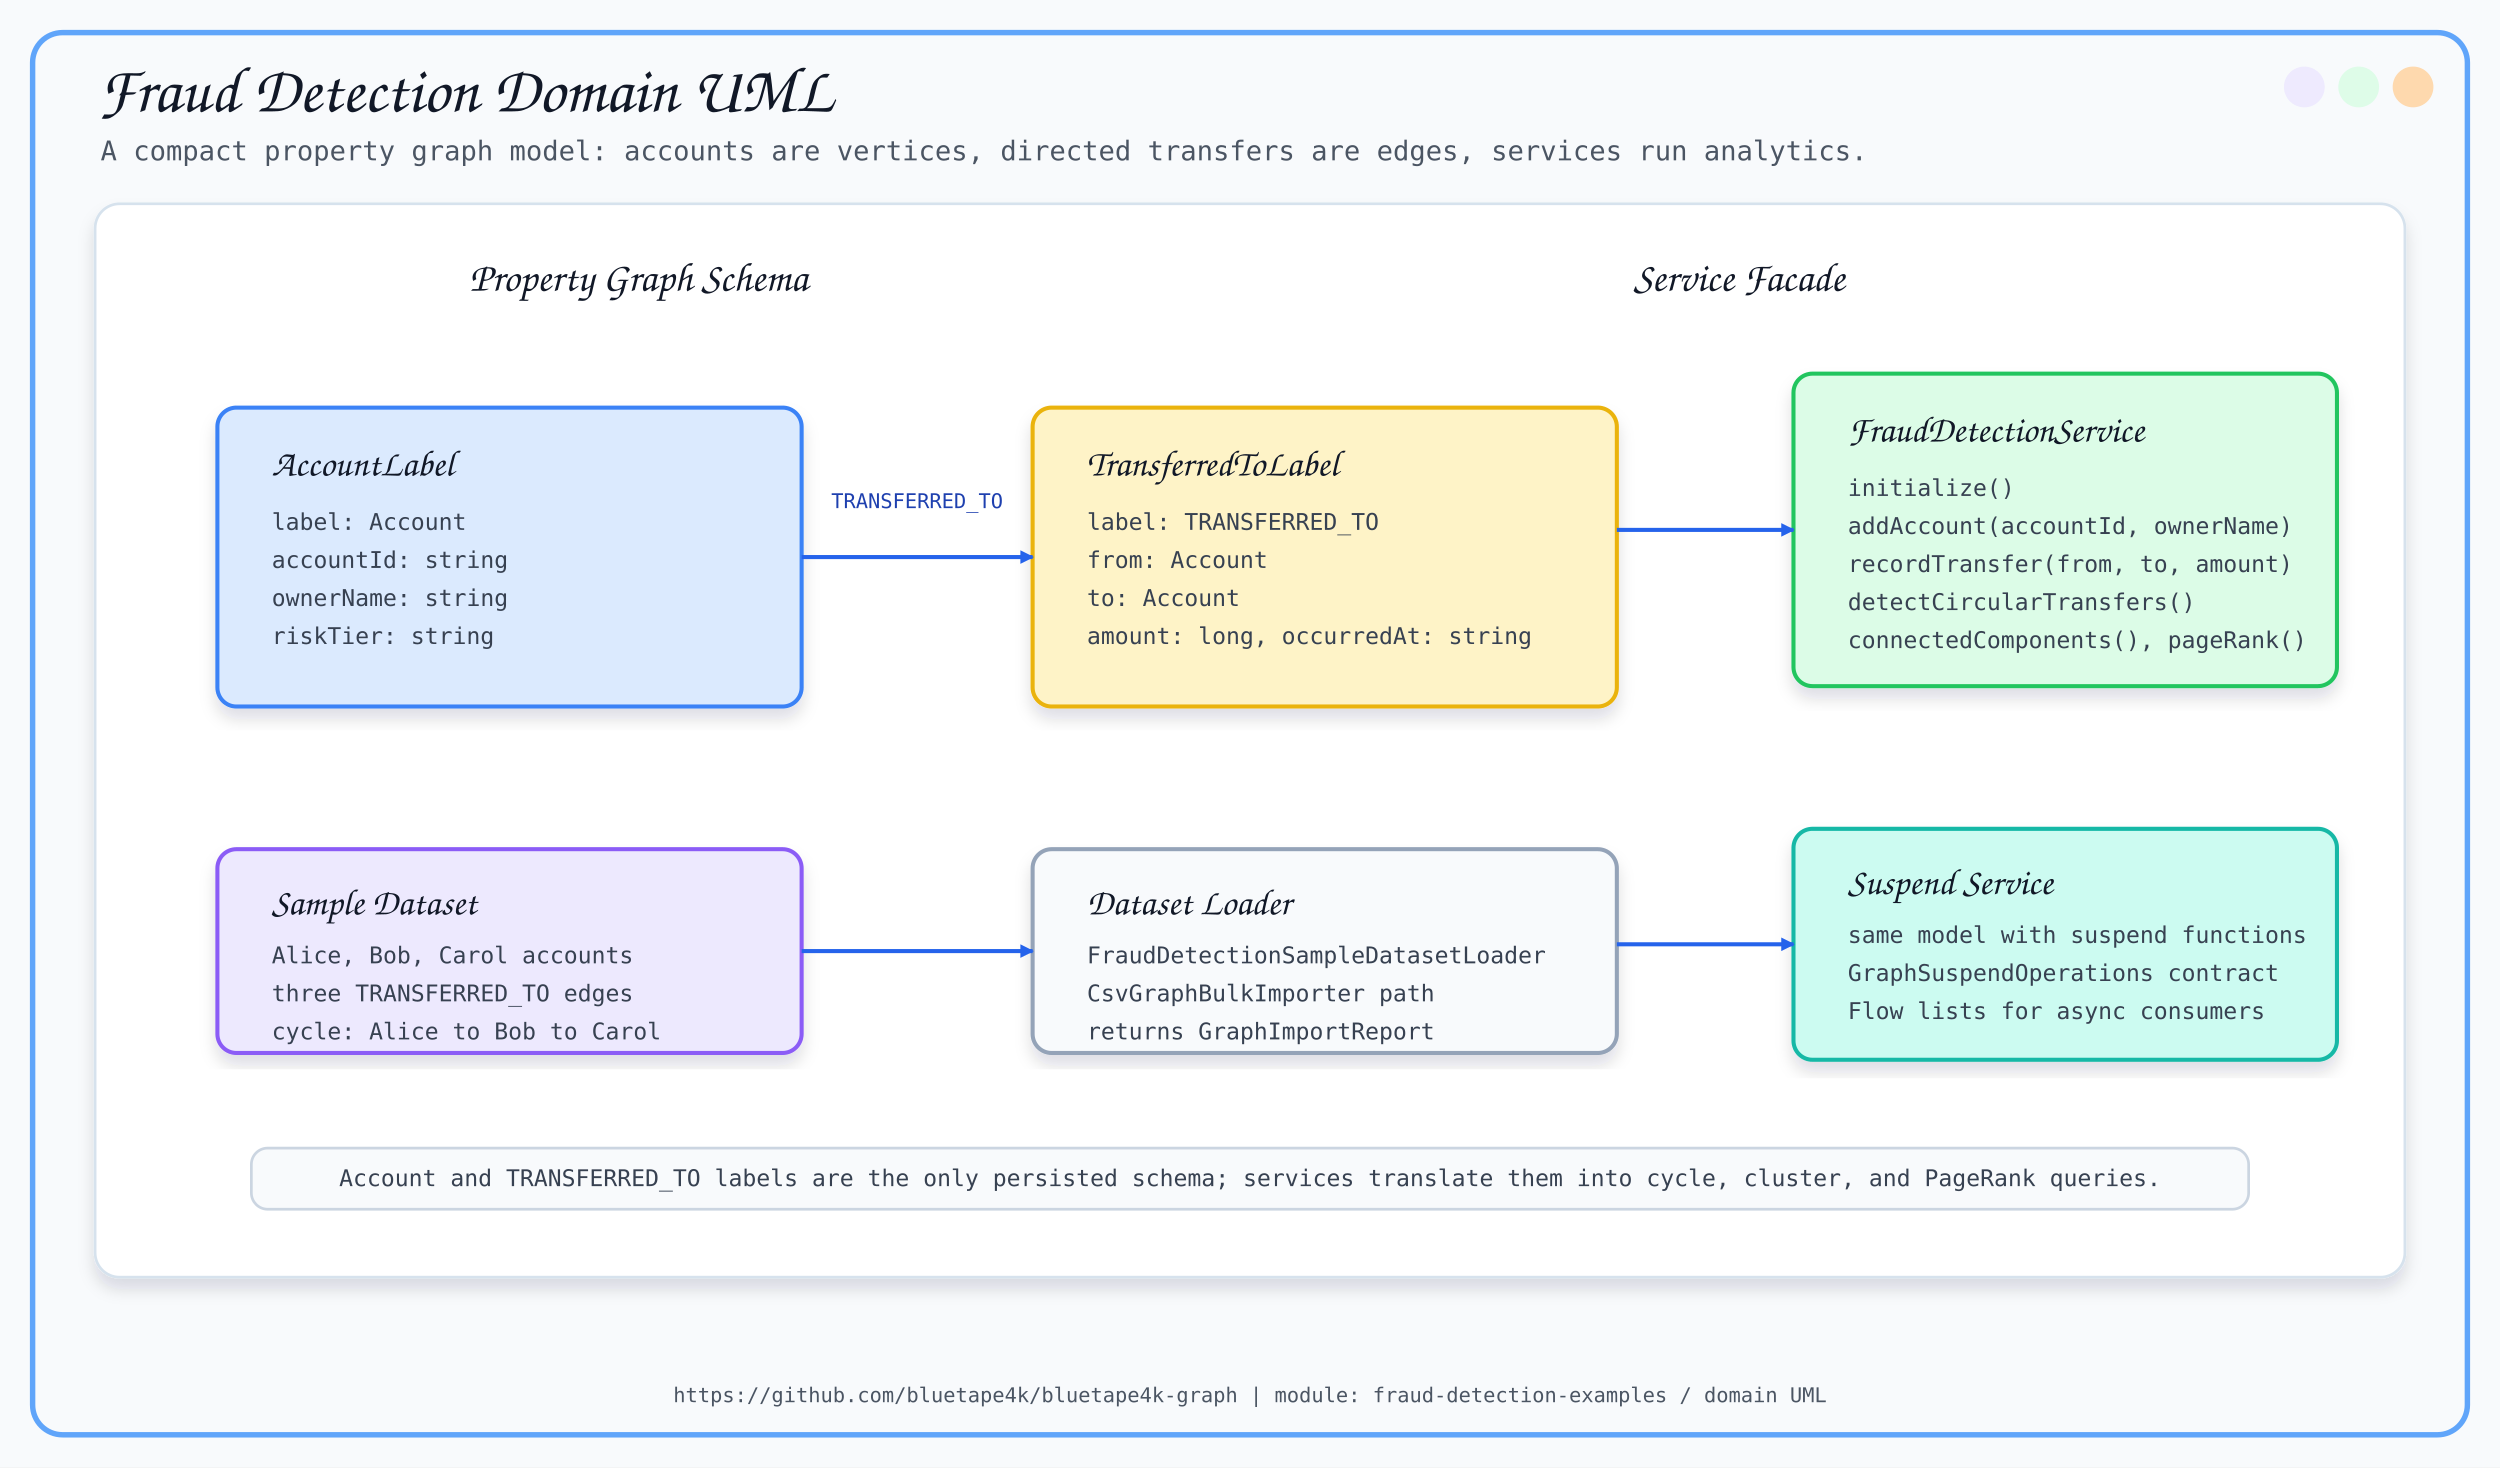
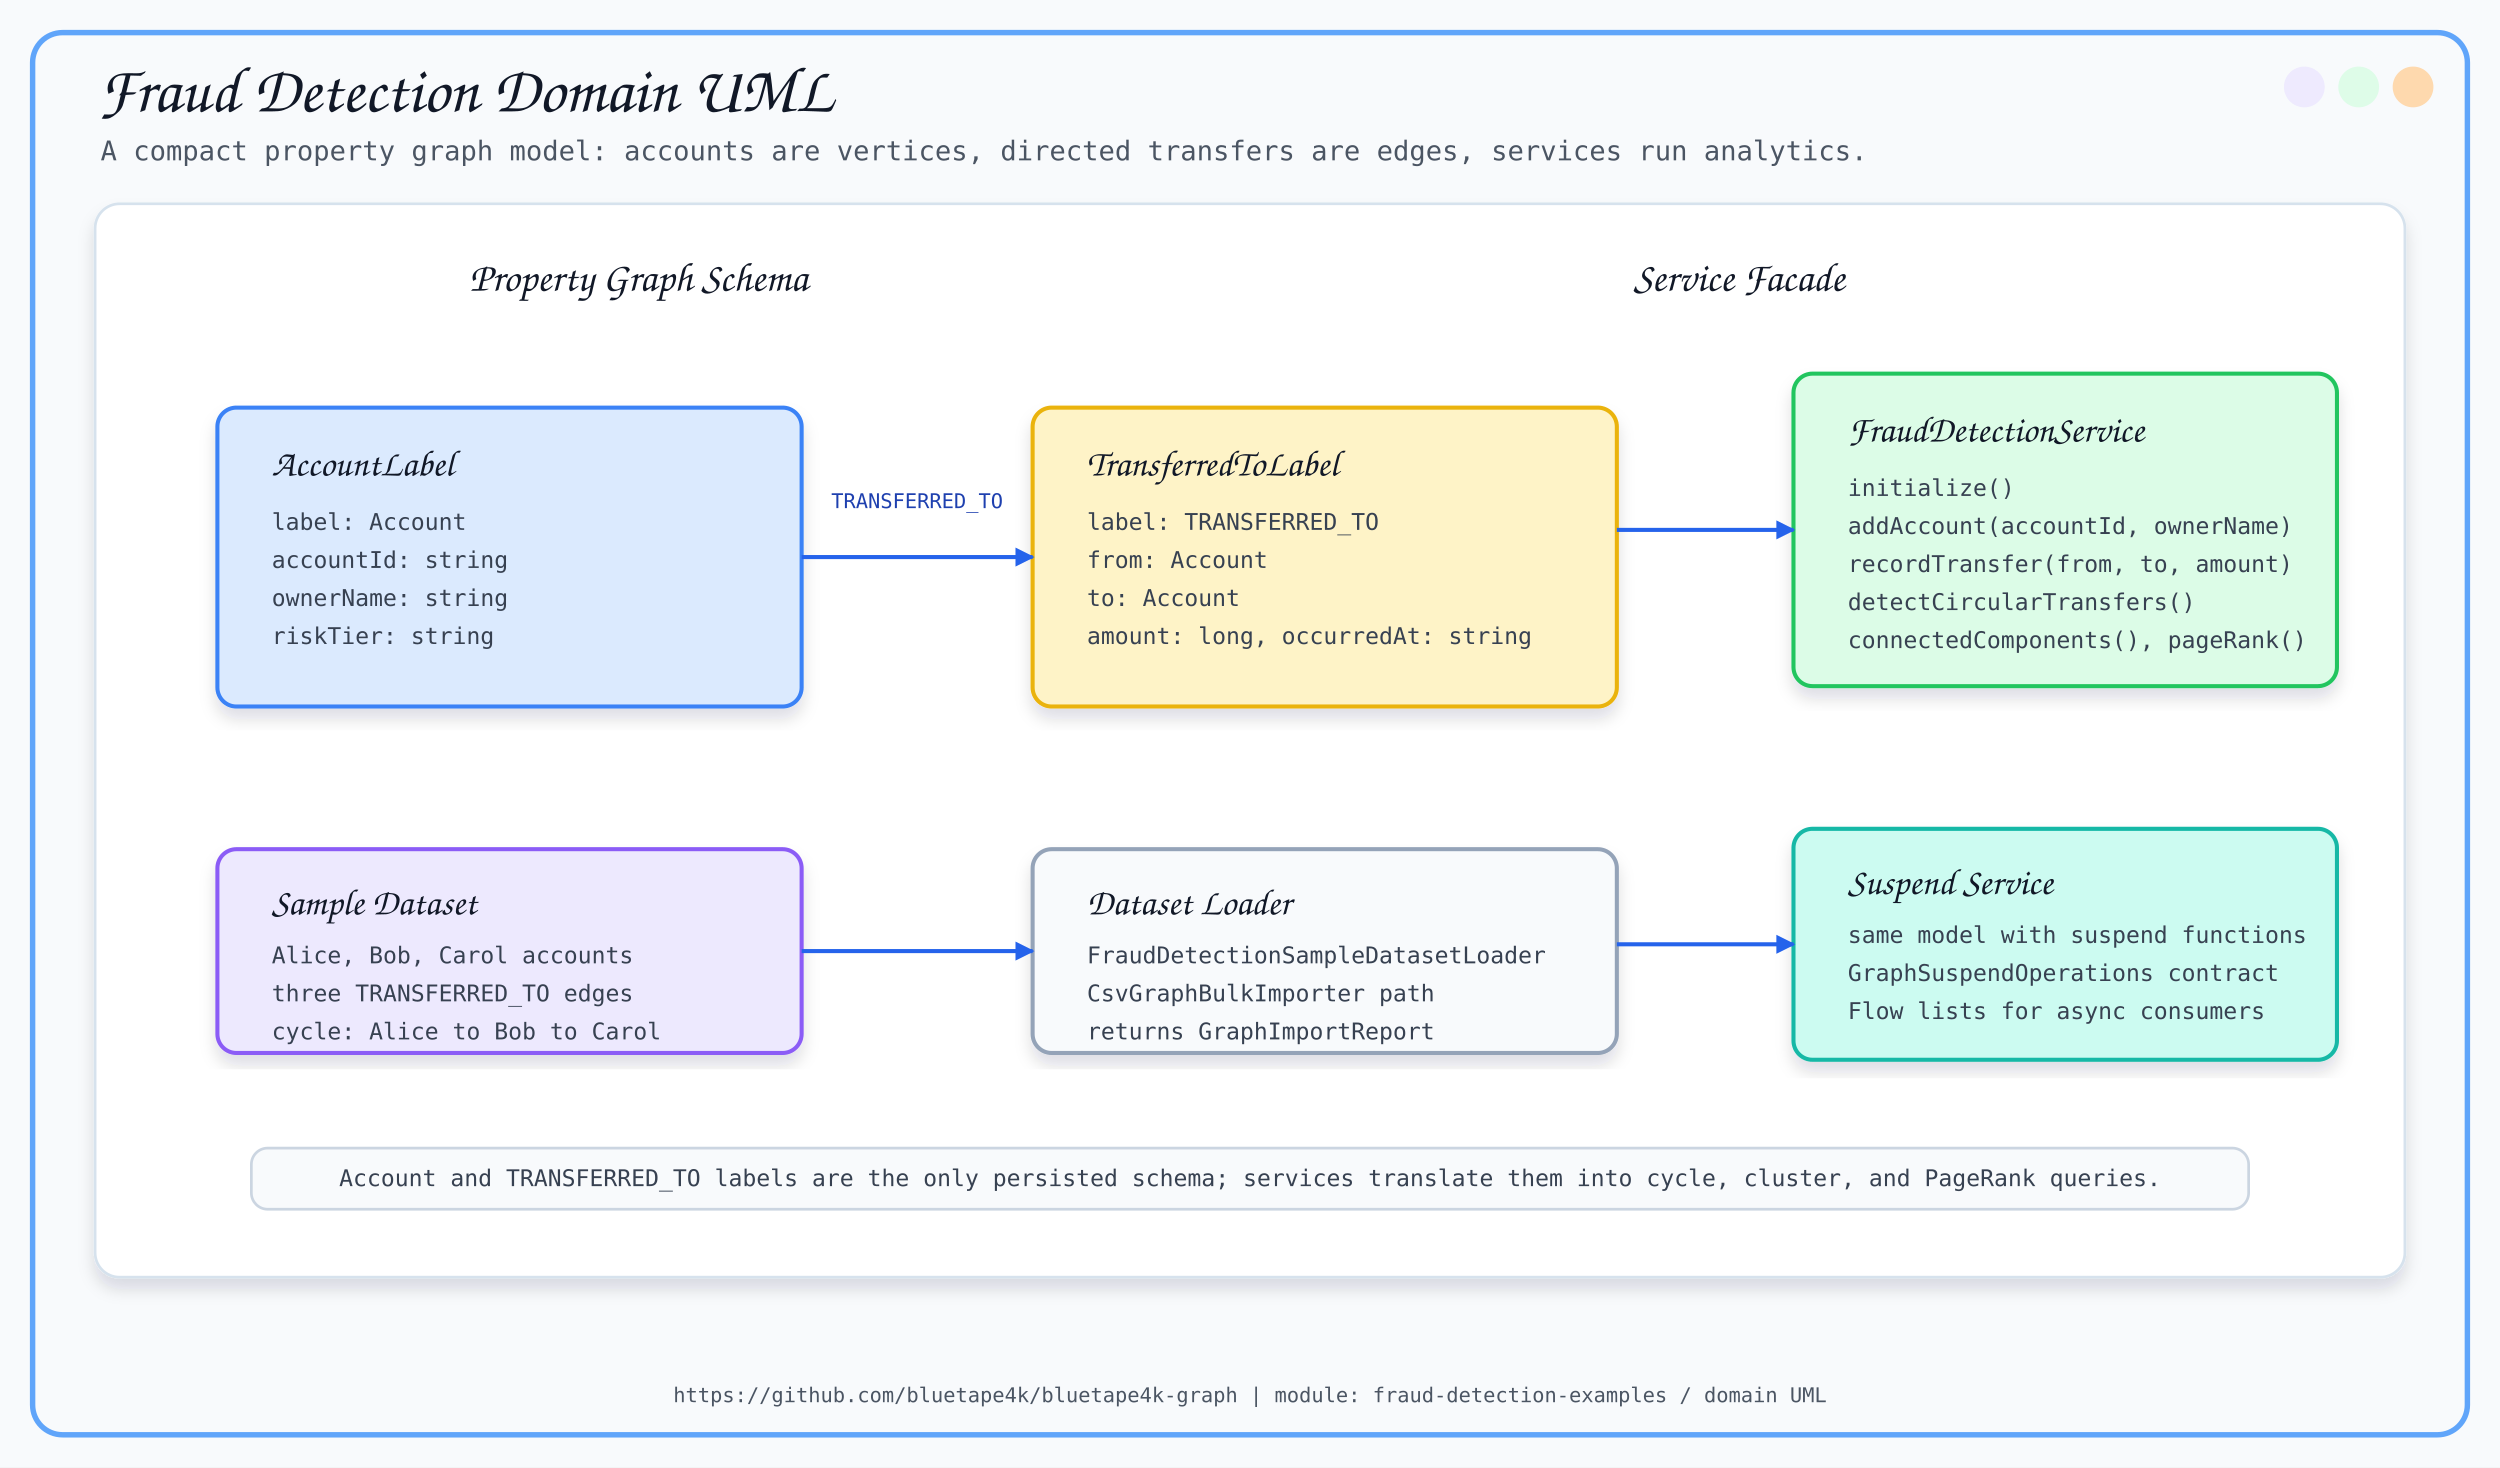
<svg xmlns="http://www.w3.org/2000/svg" width="1840" height="1080" viewBox="0 0 1840 1080">
  <defs>
    <filter id="softShadow" x="-8%" y="-8%" width="116%" height="116%">
      <feDropShadow dx="0" dy="8" stdDeviation="6" flood-color="#0F172A" flood-opacity="0.13" />
    </filter>
-     <marker markerUnits="userSpaceOnUse" id="arrow" viewBox="0 0 10 10" refX="9" refY="5" markerWidth="10" markerHeight="10" orient="auto">
+     <marker markerUnits="userSpaceOnUse" id="arrow" viewBox="0 0 10 10" refX="9" refY="5" markerWidth="14" markerHeight="14" orient="auto">
      <path d="M 0 0 L 10 5 L 0 10 z" fill="#2563EB" />
    </marker>
  </defs>
  <style>
    marker path, marker polygon, marker polyline { stroke-dasharray: none !important; }
    .title { font-family: 'Architects Daughter', cursive; font-size: 48px; fill: #111827; }
    .subtitle { font-family: 'Comic Mono', monospace; font-size: 20px; fill: #4B5563; }
    .section { font-family: 'Architects Daughter', cursive; font-size: 30px; fill: #111827; }
    .label { font-family: 'Architects Daughter', cursive; font-size: 27px; fill: #111827; }
    .small { font-family: 'Comic Mono', monospace; font-size: 17px; fill: #374151; }
    .tiny { font-family: 'Comic Mono', monospace; font-size: 15px; fill: #4B5563; }
    .card { filter: url(#softShadow); }
    .line { stroke: #2563EB; stroke-width: 3; fill: none; marker-end: url(#arrow); }
    .rel { font-family: 'Comic Mono', monospace; font-size: 15px; fill: #1E40AF; }
  </style>
  <rect x="0" y="0" width="1840" height="1080" fill="#F8FAFC" />
  <rect x="24" y="24" width="1792" height="1032" rx="22" fill="none" stroke="#60A5FA" stroke-width="4" />
  <circle cx="1776" cy="64" r="15" fill="#FED7AA" opacity="0.95" />
  <circle cx="1736" cy="64" r="15" fill="#DCFCE7" opacity="0.95" />
  <circle cx="1696" cy="64" r="15" fill="#EDE9FE" opacity="0.95" />
  <text x="72" y="82" class="title">Fraud Detection Domain UML</text>
  <text x="74" y="118" class="subtitle">A compact property graph model: accounts are vertices, directed transfers are edges, services run analytics.</text>
  <rect x="70" y="150" width="1700" height="790" rx="18" fill="#FFFFFF" stroke="#D6E2ED" stroke-width="2" filter="url(#softShadow)" />
  <text x="470" y="214" text-anchor="middle" class="section">Property Graph Schema</text>
  <text x="1280" y="214" text-anchor="middle" class="section">Service Facade</text>
  <rect x="160" y="300" width="430" height="220" rx="14" fill="#DBEAFE" stroke="#3B82F6" stroke-width="3" class="card" />
  <text x="200" y="350" class="label">AccountLabel</text>
  <text x="200" y="390" class="small">label: Account</text>
  <text x="200" y="418" class="small">accountId: string</text>
  <text x="200" y="446" class="small">ownerName: string</text>
  <text x="200" y="474" class="small">riskTier: string</text>
  <rect x="760" y="300" width="430" height="220" rx="14" fill="#FEF3C7" stroke="#EAB308" stroke-width="3" class="card" />
  <text x="800" y="350" class="label">TransferredToLabel</text>
  <text x="800" y="390" class="small">label: TRANSFERRED_TO</text>
  <text x="800" y="418" class="small">from: Account</text>
  <text x="800" y="446" class="small">to: Account</text>
  <text x="800" y="474" class="small">amount: long, occurredAt: string</text>
  <path d="M 590 410 L 760 410" class="line" />
  <text x="675" y="374" text-anchor="middle" class="rel" stroke="#FFFFFF" stroke-width="8" stroke-linejoin="round">TRANSFERRED_TO</text>
  <text x="675" y="374" text-anchor="middle" class="rel">TRANSFERRED_TO</text>
  <rect x="160" y="625" width="430" height="150" rx="14" fill="#EDE9FE" stroke="#8B5CF6" stroke-width="3" class="card" />
  <text x="200" y="673" class="label">Sample Dataset</text>
  <text x="200" y="709" class="small">Alice, Bob, Carol accounts</text>
  <text x="200" y="737" class="small">three TRANSFERRED_TO edges</text>
  <text x="200" y="765" class="small">cycle: Alice to Bob to Carol</text>
  <rect x="760" y="625" width="430" height="150" rx="14" fill="#F8FAFC" stroke="#94A3B8" stroke-width="3" class="card" />
  <text x="800" y="673" class="label">Dataset Loader</text>
  <text x="800" y="709" class="small">FraudDetectionSampleDatasetLoader</text>
  <text x="800" y="737" class="small">CsvGraphBulkImporter path</text>
  <text x="800" y="765" class="small">returns GraphImportReport</text>
  <rect x="1320" y="275" width="400" height="230" rx="14" fill="#DCFCE7" stroke="#22C55E" stroke-width="3" class="card" />
  <text x="1360" y="325" class="label">FraudDetectionService</text>
  <text x="1360" y="365" class="small">initialize()</text>
  <text x="1360" y="393" class="small">addAccount(accountId, ownerName)</text>
  <text x="1360" y="421" class="small">recordTransfer(from, to, amount)</text>
  <text x="1360" y="449" class="small">detectCircularTransfers()</text>
  <text x="1360" y="477" class="small">connectedComponents(), pageRank()</text>
  <rect x="1320" y="610" width="400" height="170" rx="14" fill="#CCFBF1" stroke="#14B8A6" stroke-width="3" class="card" />
  <text x="1360" y="658" class="label">Suspend Service</text>
  <text x="1360" y="694" class="small">same model with suspend functions</text>
  <text x="1360" y="722" class="small">GraphSuspendOperations contract</text>
  <text x="1360" y="750" class="small">Flow lists for async consumers</text>
  <path d="M 590 700 L 760 700" class="line" />
  <path d="M 1190 390 L 1320 390" class="line" />
  <path d="M 1190 695 L 1320 695" class="line" />
  <rect x="185" y="845" width="1470" height="45" rx="12" fill="#F8FAFC" stroke="#CBD5E1" stroke-width="2" />
  <text x="920" y="873" text-anchor="middle" class="small">Account and TRANSFERRED_TO labels are the only persisted schema; services translate them into cycle, cluster, and PageRank queries.</text>
  <text x="920" y="1032" text-anchor="middle" class="tiny">https://github.com/bluetape4k/bluetape4k-graph | module: fraud-detection-examples / domain UML</text>
</svg>
